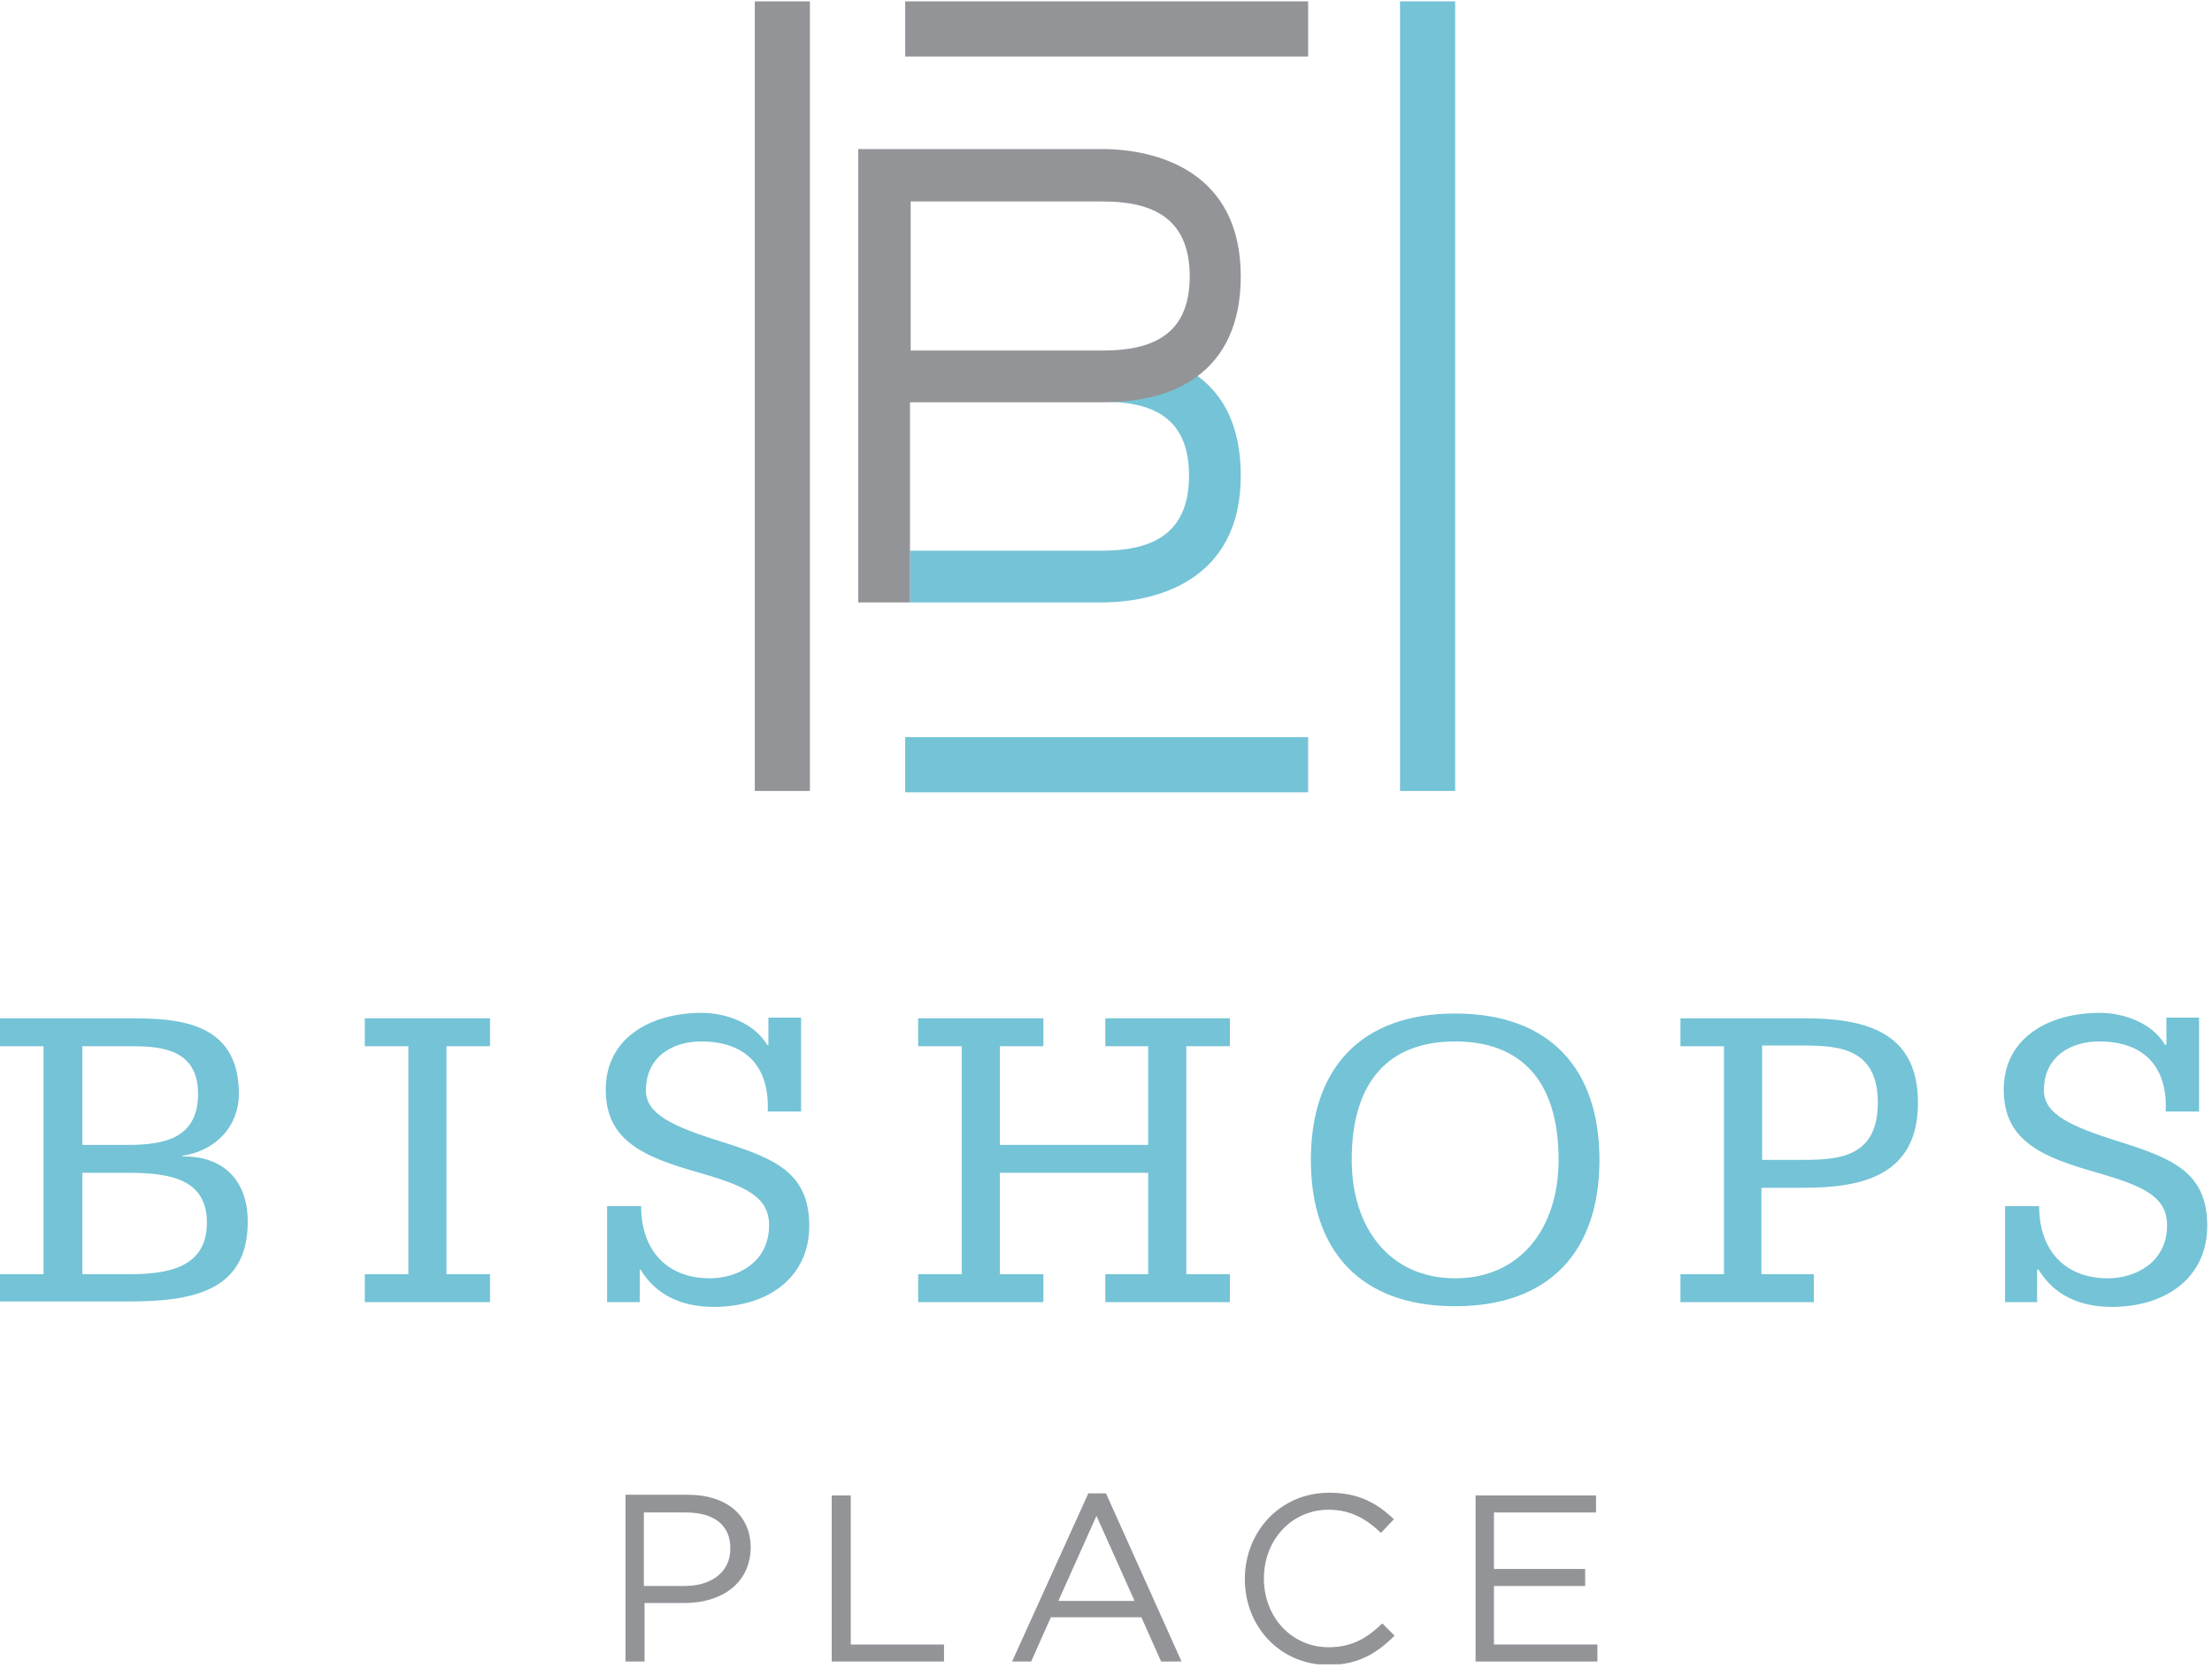
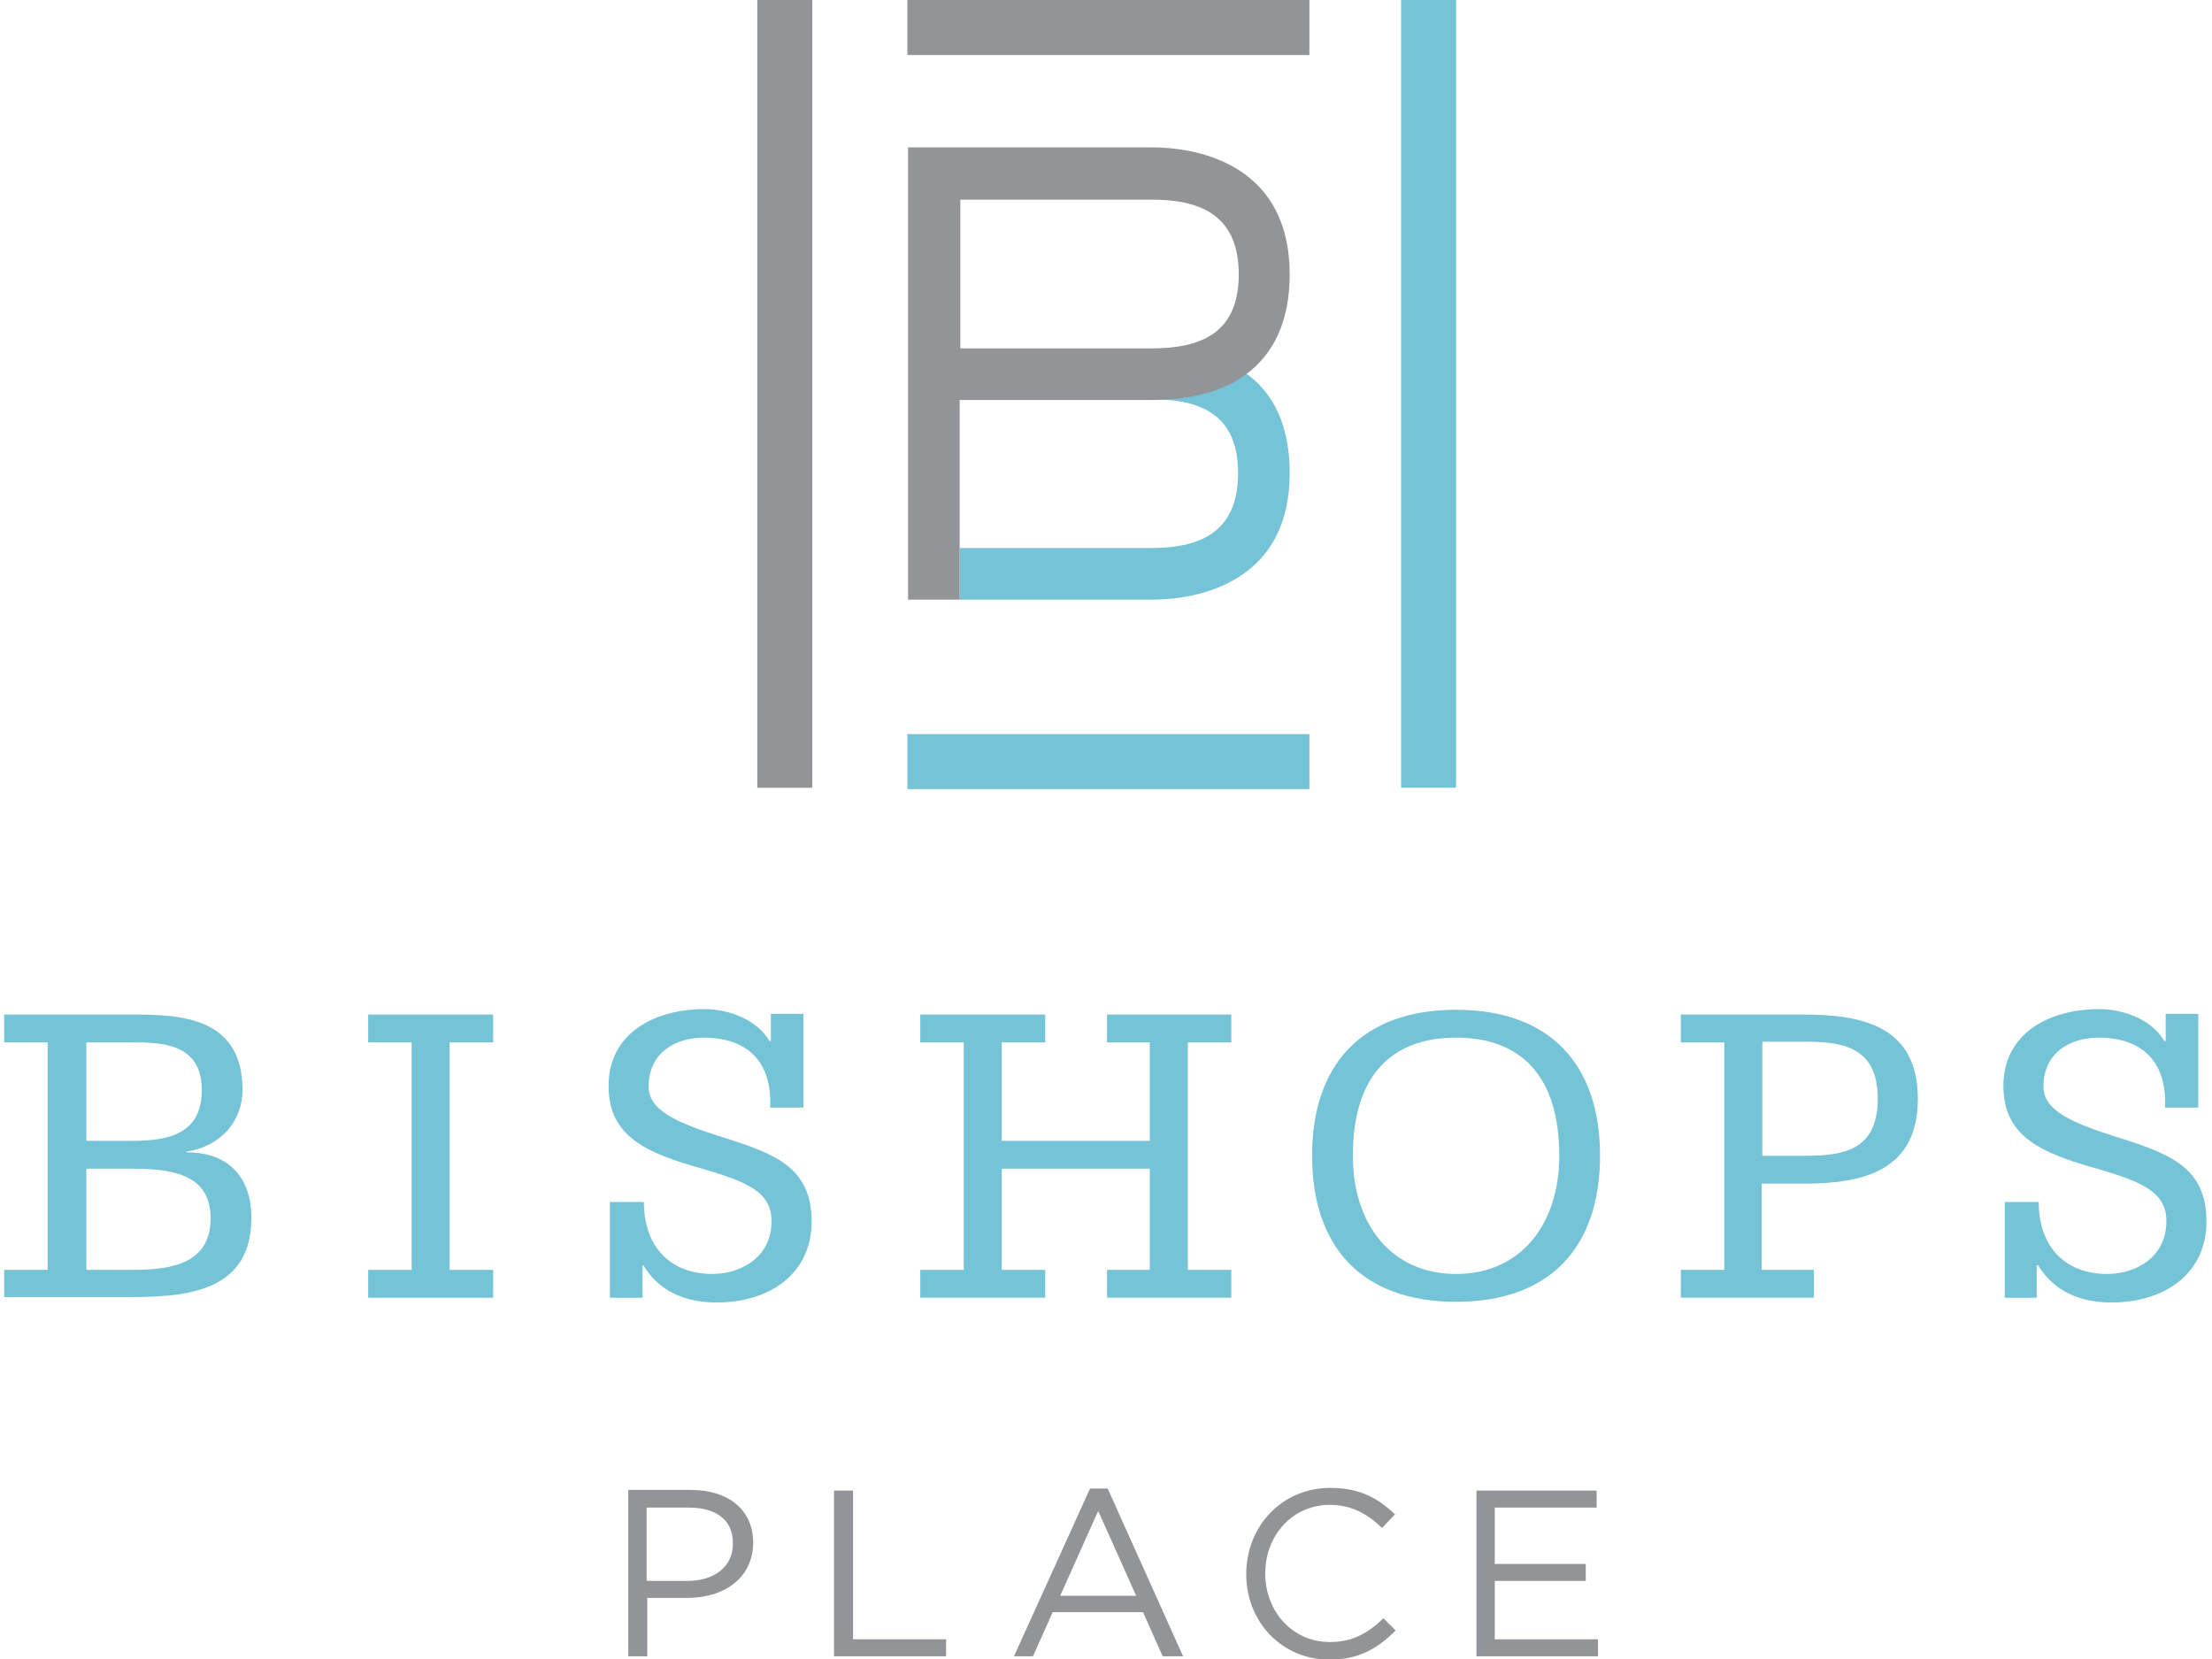
- <svg xmlns="http://www.w3.org/2000/svg" xmlns:xlink="http://www.w3.org/1999/xlink" viewBox="0 0 325 245">
+ <svg xmlns="http://www.w3.org/2000/svg" xmlns:xlink="http://www.w3.org/1999/xlink" width="800" height="600" viewBox="0 0 800 600">
  <defs>
-     <path id="a" d="M0 .2h324.5v244.3H0z" />
+     <path id="a" d="M1.515 0h796.97v600H1.516z" />
  </defs>
  <clipPath id="b">
    <use xlink:href="#a" overflow="visible" />
  </clipPath>
-   <path clip-path="url(#b)" fill="#74C3D6" d="M0 187.2h6.4v-33.5H0v-4.1h18.9c6.9 0 16.2.3 16.2 11.1 0 4.5-3.1 8.3-8.3 9.1v.1c5.9-.1 9.6 3.4 9.6 9.6 0 10.3-8.3 11.7-17.5 11.7H0v-4zm12.1-19h6.7c5.4 0 10.3-1 10.3-7.5 0-6.9-6-7-10.2-7h-6.8v14.5zm0 19h6.8c5.9 0 11.5-1 11.5-7.6 0-6.3-5.3-7.3-11.5-7.3h-6.8v14.9z" />
-   <path fill="#74C3D6" d="M53.6 187.2H60v-33.5h-6.4v-4.1H72v4.1h-6.4v33.5H72v4.1H53.6" />
+   <path clip-path="url(#b)" fill="#74C3D6" d="M1.515 459.27h15.718v-82.274H1.515v-10.07h46.418c16.947 0 39.788.737 39.788 27.262 0 11.053-7.613 20.385-20.384 22.35v.246c14.49-.246 23.577 8.35 23.577 23.577 0 25.298-20.385 28.736-42.98 28.736H1.515v-9.825zm29.717-46.663h16.456c13.262 0 25.296-2.456 25.296-18.42 0-16.945-14.736-17.19-25.05-17.19H31.23v35.61zm0 46.664h16.7c14.492 0 28.245-2.455 28.245-18.664 0-15.473-13.017-17.93-28.244-17.93h-16.7v36.595z" />
+   <path fill="#74C3D6" d="M133.156 459.27h15.72v-82.274h-15.72v-10.07h45.19v10.07h-15.718v82.275h15.718v10.072h-45.19" />
  <defs>
-     <path id="c" d="M0 .2h324.5v244.3H0z" />
+     <path id="c" d="M1.515 0h796.97v600H1.516z" />
  </defs>
  <clipPath id="d">
    <use xlink:href="#c" overflow="visible" />
  </clipPath>
-   <path clip-path="url(#d)" fill="#74C3D6" d="M89.2 191.3v-14.1h5c0 6.5 3.8 10.6 10.1 10.6 4 0 8.7-2.3 8.7-7.8 0-4.3-3.7-5.8-10.2-7.7-8.2-2.3-13.8-4.7-13.8-12.2 0-7.7 6.7-11.3 14.1-11.3 3.7 0 7.8 1.6 9.6 4.7h.2v-4h4.8v13.8h-4.9c.3-6.7-3.3-10.3-9.8-10.3-4 0-8.1 2.1-8.1 7.2 0 3.5 4 5.3 11 7.5 8 2.5 13 4.6 13 12.4 0 7.6-6.1 11.9-14 11.9-4.7 0-8.5-1.7-10.8-5.5H94v4.8h-4.8z" />
-   <path fill="#74C3D6" d="M180.7 187.2v4.1h-18.3v-4.1h6.3v-14.9h-21.8v14.9h6.4v4.1h-18.4v-4.1h6.4v-33.5h-6.4v-4.1h18.4v4.1h-6.4v14.5h21.8v-14.5h-6.3v-4.1h18.3v4.1h-6.4v33.5" />
+   <path clip-path="url(#d)" fill="#74C3D6" d="M220.59 469.342v-34.63h12.28c0 15.964 9.332 26.033 24.804 26.033 9.824 0 21.367-5.648 21.367-19.156 0-10.563-9.086-14.246-25.05-18.912-20.14-5.65-33.893-11.544-33.893-29.963 0-18.912 16.455-27.754 34.63-27.754 9.086 0 19.156 3.93 23.577 11.545h.49v-9.824h11.79v33.894H278.55c.736-16.455-8.105-25.296-24.07-25.296-9.823 0-19.893 5.156-19.893 17.683 0 8.597 9.824 13.018 27.016 18.42 19.648 6.14 31.928 11.3 31.928 30.455 0 18.666-14.98 29.227-34.383 29.227-11.543 0-20.876-4.175-26.524-13.508h-.246v11.79H220.59v-.002z" />
+   <path fill="#74C3D6" d="M445.312 459.27v10.072h-44.944v-10.07h15.474v-36.594H362.3v36.593h15.72v10.072h-45.19v-10.07h15.717v-82.276H332.83v-10.07h45.19v10.07H362.3v35.61h53.542v-35.61h-15.474v-10.07h44.944v10.07h-15.717v82.275" />
  <defs>
-     <path id="e" d="M0 .2h324.5v244.3H0z" />
+     <path id="e" d="M1.515 0h796.97v600H1.516z" />
  </defs>
  <clipPath id="f">
    <use xlink:href="#e" overflow="visible" />
  </clipPath>
-   <path clip-path="url(#f)" fill="#74C3D6" d="M213.8 191.9c-13.9 0-21.2-8.1-21.2-21.5s7.3-21.5 21.2-21.5c13.9 0 21.2 8.1 21.2 21.5s-7.3 21.5-21.2 21.5m0-38.9c-9.6 0-15.2 5.7-15.2 17.4 0 10 5.6 17.4 15.2 17.4s15.2-7.4 15.2-17.4c0-11.7-5.6-17.4-15.2-17.4M246.9 187.2h6.4v-33.5h-6.4v-4.1H265c8.8 0 16.8 1.8 16.8 12.4s-8 12.5-16.8 12.5h-6.2v12.7h7.7v4.1h-19.6v-4.1zm12-16.8h6.2c5.4 0 10.8-.6 10.8-8.4 0-7.8-5.4-8.4-10.8-8.4h-6.2v16.8zM294.6 191.3v-14.1h5c0 6.5 3.8 10.6 10.1 10.6 4 0 8.7-2.3 8.7-7.8 0-4.3-3.7-5.8-10.2-7.7-8.2-2.3-13.8-4.7-13.8-12.2 0-7.7 6.7-11.3 14.1-11.3 3.7 0 7.8 1.6 9.6 4.7h.2v-4h4.8v13.8h-4.9c.3-6.7-3.3-10.3-9.8-10.3-4 0-8.1 2.1-8.1 7.2 0 3.5 4 5.3 11 7.5 8 2.5 13 4.6 13 12.4 0 7.6-6.1 11.9-14 11.9-4.7 0-8.5-1.7-10.8-5.5h-.2v4.8h-4.7z" />
-   <path clip-path="url(#f)" fill="#929497" d="M100.6 235.5h-5.9v8.6h-2.8v-24.5h9.2c5.5 0 9.2 2.9 9.2 7.8-.1 5.4-4.5 8.1-9.7 8.1m.2-13.3h-6.2V233h6c4.1 0 6.7-2.2 6.7-5.4.1-3.6-2.5-5.4-6.5-5.4" />
-   <path fill="#929497" d="M122.2 219.7h2.8v21.9h13.7v2.5h-16.5M173.6 244.1h-3l-2.9-6.5h-13.3l-2.9 6.5h-2.8l11.2-24.7h2.6l11.1 24.7zm-12.5-21.4l-5.6 12.5h11.2l-5.6-12.5z" />
+   <path clip-path="url(#f)" fill="#74C3D6" d="M526.606 470.815c-34.138 0-52.067-19.894-52.067-52.805 0-32.91 17.93-52.804 52.066-52.804 34.14 0 52.067 19.894 52.067 52.804 0 32.912-17.928 52.805-52.067 52.805m0-95.538c-23.577 0-37.33 13.998-37.33 42.733 0 24.56 13.753 42.734 37.33 42.734s37.33-18.174 37.33-42.734c.002-28.735-13.752-42.733-37.33-42.733" />
+   <defs>
+     <path id="g" d="M1.515 0h796.97v600H1.516z" />
+   </defs>
+   <clipPath id="h">
+     <use xlink:href="#g" overflow="visible" />
+   </clipPath>
+   <path clip-path="url(#h)" fill="#74C3D6" d="M607.9 459.27h15.72v-82.274H607.9v-10.07h44.453c21.613 0 41.26 4.422 41.26 30.455s-19.646 30.7-41.26 30.7h-15.227v31.19h18.91v10.07H607.9v-10.07zm29.472-41.26H652.6c13.262 0 26.524-1.473 26.524-20.63s-13.263-20.63-26.524-20.63h-15.228v41.26z" />
  <g>
    <defs>
-       <path id="g" d="M0 .2h324.5v244.3H0z" />
-     </defs>
-     <clipPath id="h">
-       <use xlink:href="#g" overflow="visible" />
-     </clipPath>
-     <path clip-path="url(#h)" fill="#929497" d="M195.2 244.6c-7.1 0-12.3-5.6-12.3-12.6s5.2-12.7 12.4-12.7c4.4 0 7.1 1.6 9.5 3.9l-1.9 2c-2.1-2-4.4-3.4-7.7-3.4-5.4 0-9.5 4.4-9.5 10.1 0 5.7 4.1 10.1 9.5 10.1 3.4 0 5.6-1.3 7.9-3.5l1.8 1.8c-2.5 2.5-5.3 4.3-9.7 4.3" />
-   </g>
-   <path fill="#929497" d="M234.5 222.2h-15v8.3h13.4v2.5h-13.4v8.6h15.2v2.5h-17.9v-24.4h17.7" />
-   <g>
-     <defs>
-       <path id="i" d="M0 .2h307.8V232H0z" />
+       <path id="i" d="M1.515 0h796.97v600H1.516z" />
    </defs>
    <clipPath id="j">
      <use xlink:href="#i" overflow="visible" />
    </clipPath>
-     <path clip-path="url(#j)" fill="#74C3D6" d="M175.9 55.2c-3.6 2.7-8.5 3.8-14 3.8h-28.2 28.2c7.3 0 12.8 2.2 12.8 10.9 0 9.1-6.2 11-12.8 11h-28.2v7.6h28.2c8 0 20.4-3.2 20.4-18.6 0-7.1-2.4-11.8-6.4-14.7" />
-     <path clip-path="url(#j)" fill="#929497" d="M133.8 29.6H162c6.6 0 12.8 1.9 12.8 11 0 8.6-5.5 10.9-12.8 10.9h-28.2V29.6zm28.1-7.7h-35.8v66.6h7.6V59.1h28.2c5.5 0 10.4-1.1 14-3.8 3.9-2.9 6.4-7.6 6.4-14.7 0-15.5-12.4-18.7-20.4-18.7" />
+     <path clip-path="url(#j)" fill="#74C3D6" d="M725.05 469.342v-34.63h12.28c0 15.964 9.334 26.033 24.807 26.033 9.824 0 21.367-5.648 21.367-19.156 0-10.563-9.087-14.246-25.05-18.912-20.14-5.65-33.895-11.544-33.895-29.963 0-18.912 16.455-27.754 34.63-27.754 9.086 0 19.156 3.93 23.577 11.545h.49v-9.824h11.79v33.894H783.01c.737-16.455-8.104-25.296-24.068-25.296-9.824 0-19.894 5.156-19.894 17.683 0 8.597 9.823 13.018 27.016 18.42 19.648 6.14 31.928 11.3 31.928 30.455 0 18.666-14.98 29.227-34.384 29.227-11.543 0-20.876-4.175-26.524-13.508h-.49v11.79H725.05v-.002z" />
  </g>
-   <path fill="#74C3D6" d="M133 108.3h59.2v8.1H133z" />
-   <path fill="#929497" d="M133 .2h59.2v8.1H133zM110.9.2h8.1v116h-8.1z" />
-   <path fill="#74C3D6" d="M205.7.2h8.1v116h-8.1z" />
+   <g>
+     <defs>
+       <path id="k" d="M1.515 0h796.97v600H1.516z" />
+     </defs>
+     <clipPath id="l">
+       <use xlink:href="#k" overflow="visible" />
+     </clipPath>
+     <path clip-path="url(#l)" fill="#929497" d="M248.588 577.896h-14.49v21.12h-6.877v-60.17h22.596c13.508 0 22.595 7.122 22.595 19.156-.244 13.264-11.05 19.894-23.822 19.894m.49-32.665h-15.226v26.526h14.736c10.07 0 16.455-5.403 16.455-13.263.246-8.84-6.14-13.262-15.964-13.262" />
+   </g>
+   <path fill="#929497" d="M301.637 539.092h6.877v53.786h33.647v6.14h-40.523M427.875 599.018h-7.367l-7.123-15.964H380.72l-7.122 15.964h-6.877l27.508-60.663h6.385l27.262 60.663zm-30.7-52.558l-13.753 30.7h27.508l-13.754-30.7z" />
+   <g>
+     <defs>
+       <path id="m" d="M1.515 0h796.97v600H1.516z" />
+     </defs>
+     <clipPath id="n">
+       <use xlink:href="#m" overflow="visible" />
+     </clipPath>
+     <path clip-path="url(#n)" fill="#929497" d="M480.926 600.246c-17.438 0-30.21-13.754-30.21-30.945 0-17.19 12.772-31.19 30.455-31.19 10.807 0 17.44 3.93 23.332 9.578l-4.666 4.912c-5.157-4.912-10.807-8.35-18.91-8.35-13.264 0-23.332 10.806-23.332 24.805s10.068 24.806 23.332 24.806c8.35 0 13.753-3.19 19.402-8.595l4.42 4.42c-6.14 6.14-13.017 10.56-23.822 10.56" />
+   </g>
+   <path fill="#929497" d="M577.445 545.23h-36.84v20.386h32.91v6.14h-32.91v21.122h37.333v6.14h-43.963v-59.926h43.47" />
+   <g>
+     <defs>
+       <path id="o" d="M18.707 0h755.956v569.3H18.707z" />
+     </defs>
+     <clipPath id="p">
+       <use xlink:href="#o" overflow="visible" />
+     </clipPath>
+     <path clip-path="url(#p)" fill="#74C3D6" d="M450.717 135.08c-8.842 6.63-20.877 9.333-34.385 9.333h-69.26 69.26c17.93 0 31.438 5.403 31.438 26.77 0 22.35-15.228 27.017-31.438 27.017h-69.26v18.666h69.26c19.648 0 50.103-7.86 50.103-45.68 0-17.44-5.894-28.983-15.718-36.106" />
+     <g>
+       <defs>
+         <path id="q" d="M18.707 0h755.956v569.3H18.707z" />
+       </defs>
+       <clipPath id="r">
+         <use xlink:href="#q" overflow="visible" />
+       </clipPath>
+       <path clip-path="url(#r)" fill="#929497" d="M347.32 72.207h69.258c16.21 0 31.437 4.667 31.437 27.016 0 21.122-13.508 26.77-31.437 26.77h-69.26V72.208zm69.012-18.912H328.407v163.57h18.666v-72.207h69.26c13.507 0 25.542-2.703 34.384-9.334 9.578-7.123 15.718-18.666 15.718-36.103 0-38.065-30.455-45.925-50.103-45.925" />
+     </g>
+   </g>
+   <path fill="#74C3D6" d="M328.162 265.494h145.395v19.894H328.162z" />
+   <path fill="#929497" d="M328.162 0h145.395v19.894H328.162zM273.885 0h19.894v284.896h-19.895z" />
+   <path fill="#74C3D6" d="M506.713 0h19.894v284.896h-19.894z" />
</svg>
